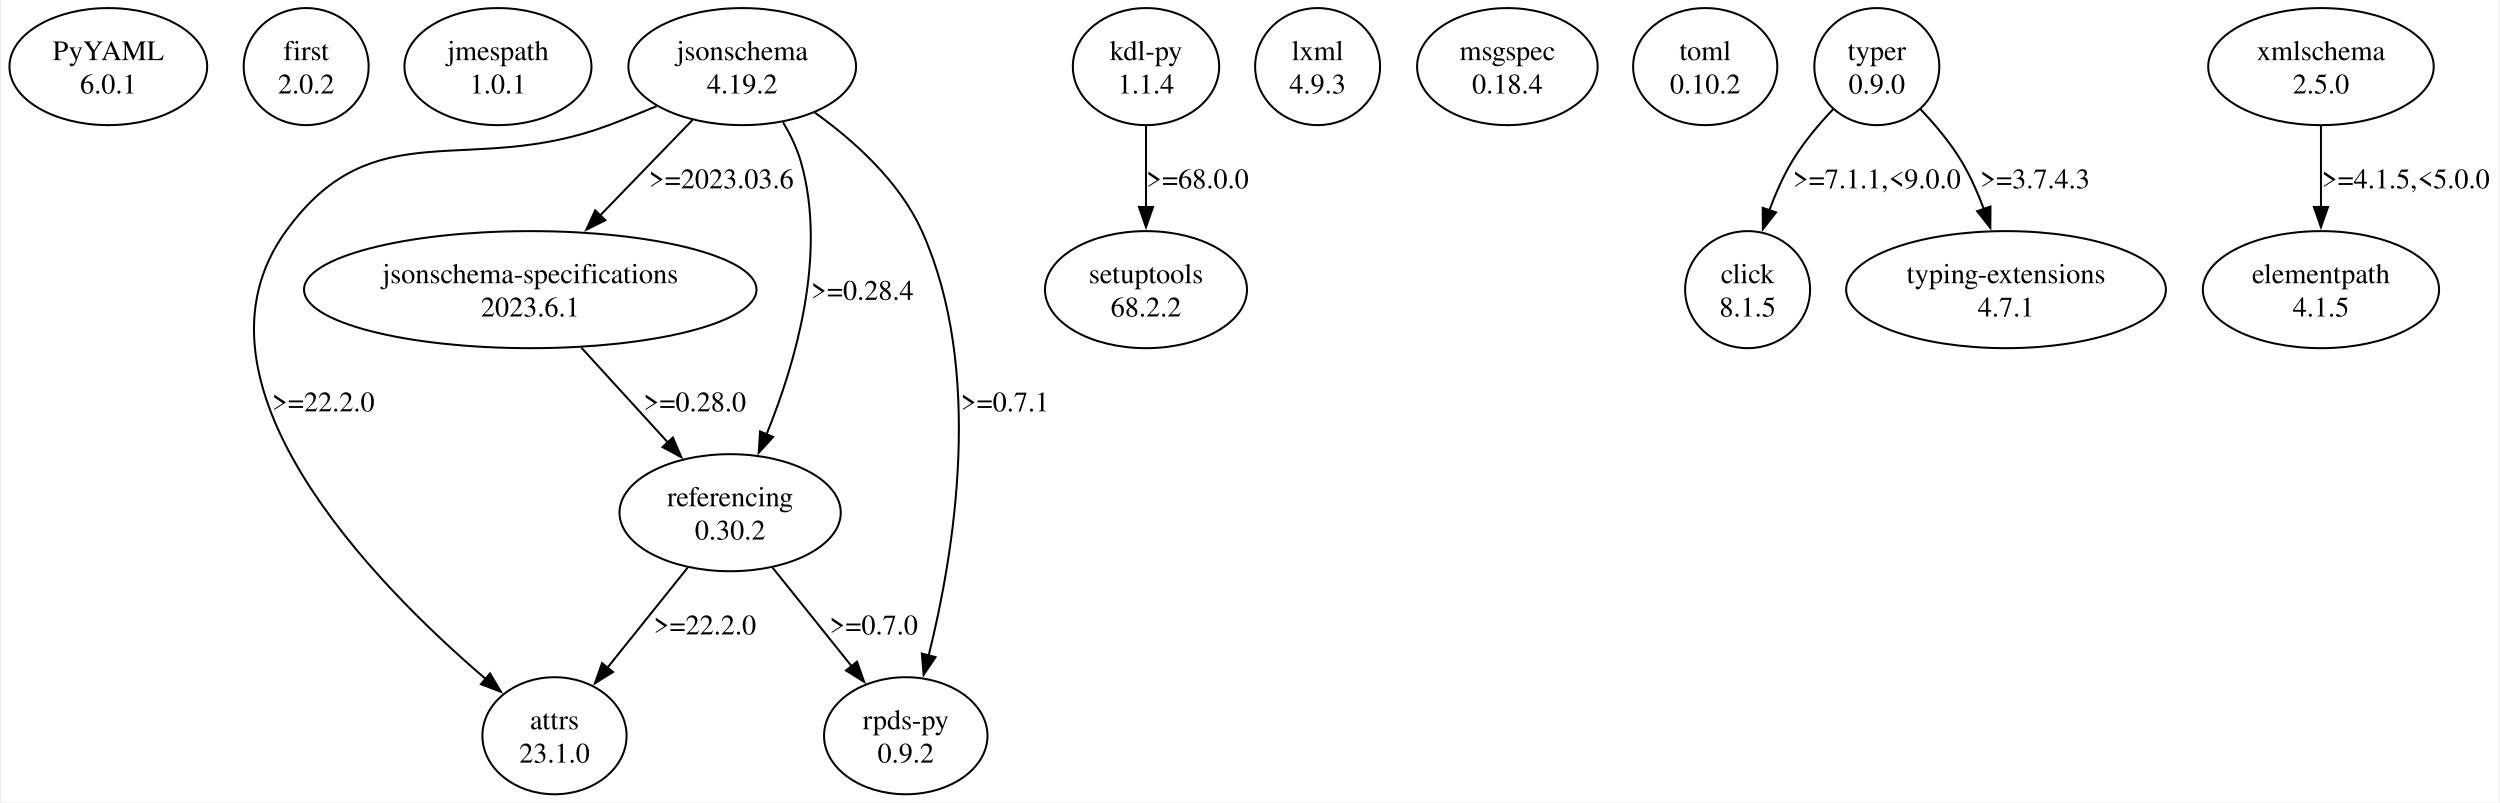
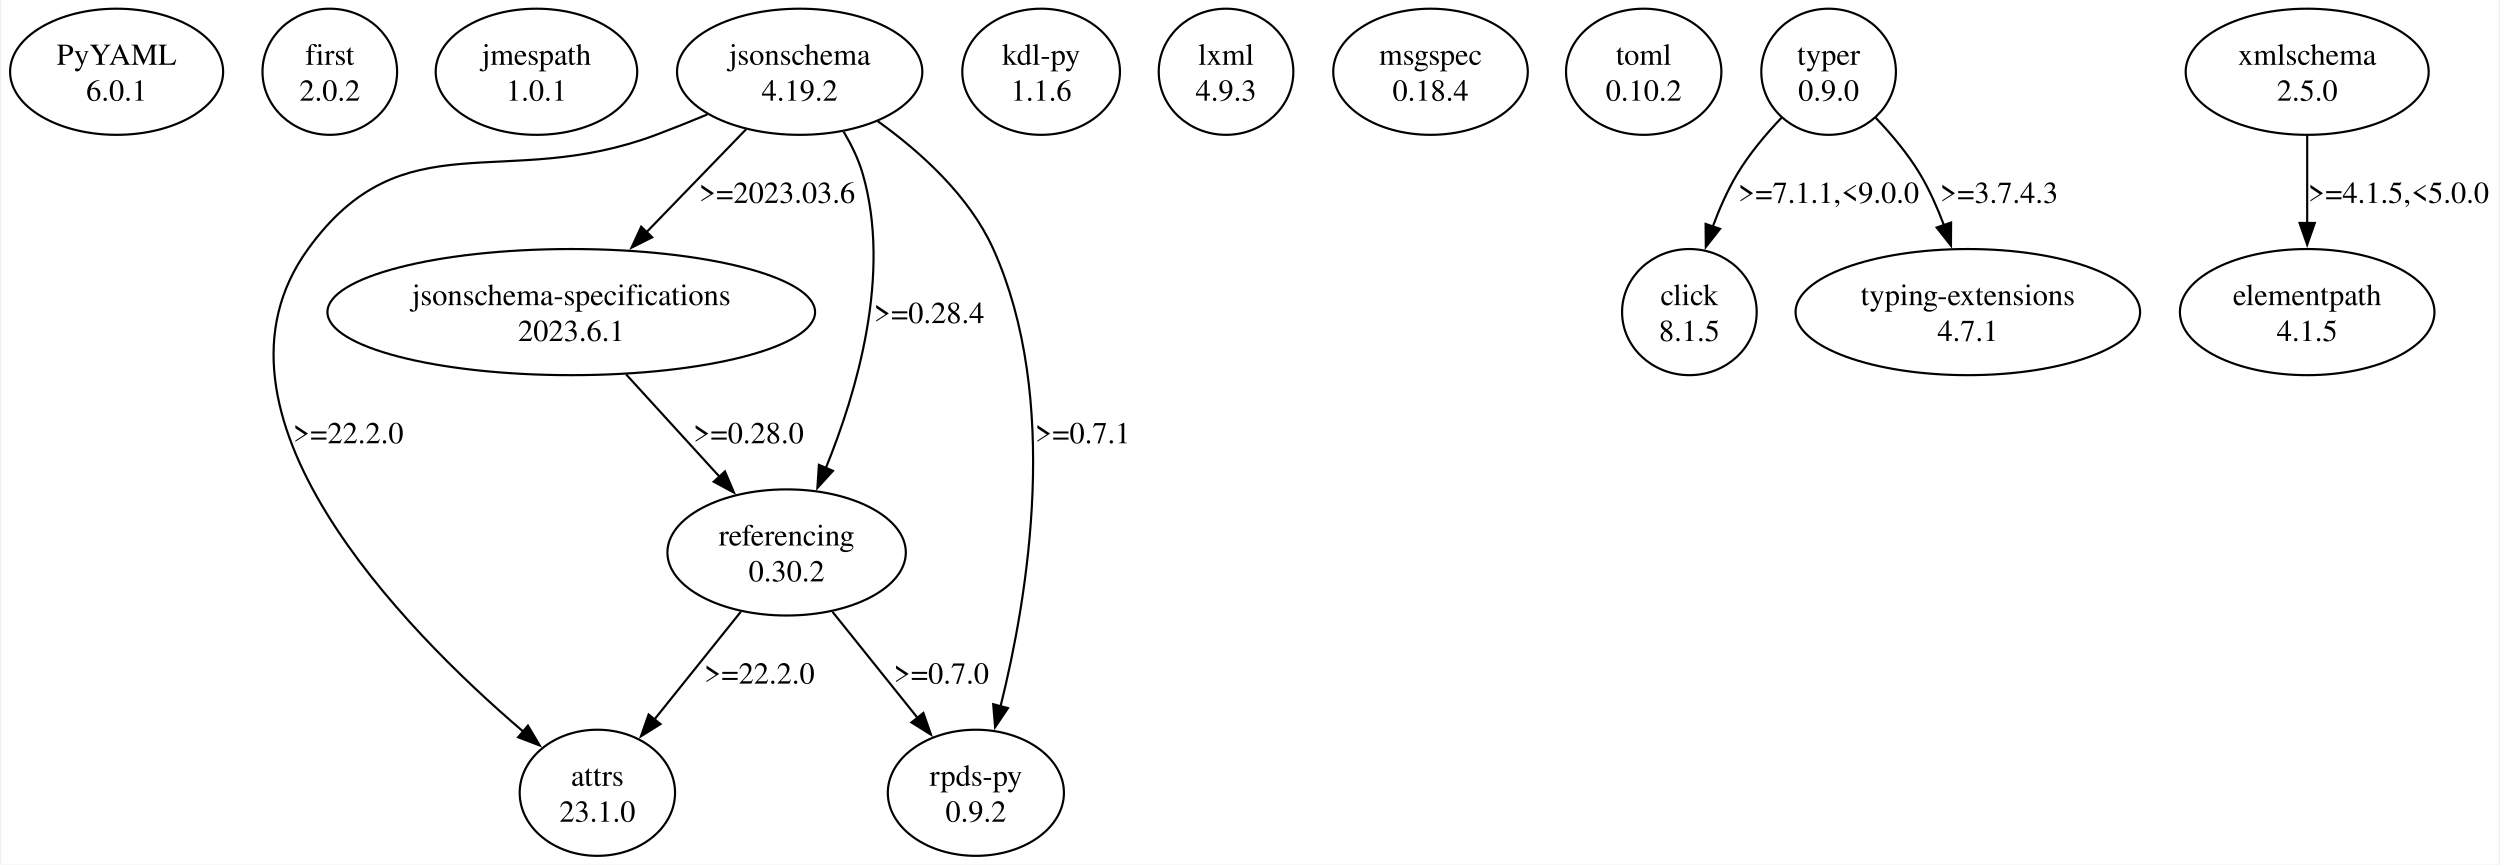
- <svg xmlns="http://www.w3.org/2000/svg" width="1237pt" height="397pt" viewBox="0.00 0.00 1236.97 397.43">
+ <svg xmlns="http://www.w3.org/2000/svg" width="1148pt" height="397pt" viewBox="0.00 0.00 1147.97 397.43">
  <g id="graph0" class="graph" transform="scale(1 1) rotate(0) translate(4 393.43)">
-     <polygon fill="white" stroke="none" points="-4,4 -4,-393.43 1232.97,-393.43 1232.97,4 -4,4" />
+     <polygon fill="white" stroke="none" points="-4,4 -4,-393.43 1143.97,-393.43 1143.97,4 -4,4" />
    <g id="node1" class="node">
      <ellipse fill="none" stroke="black" cx="48.97" cy="-360.44" rx="48.97" ry="28.99" />
      <text text-anchor="middle" x="48.97" y="-363.64" font-family="Times,serif" font-size="14.00">PyYAML</text>
      <text text-anchor="middle" x="48.97" y="-347.14" font-family="Times,serif" font-size="14.00">6.0.1</text>
    </g>
    <g id="node2" class="node">
      <ellipse fill="none" stroke="black" cx="146.97" cy="-360.44" rx="30.94" ry="28.99" />
      <text text-anchor="middle" x="146.97" y="-363.64" font-family="Times,serif" font-size="14.00">first</text>
      <text text-anchor="middle" x="146.97" y="-347.14" font-family="Times,serif" font-size="14.00">2.0.2</text>
    </g>
    <g id="node3" class="node">
      <ellipse fill="none" stroke="black" cx="241.97" cy="-360.44" rx="46.32" ry="28.99" />
      <text text-anchor="middle" x="241.97" y="-363.64" font-family="Times,serif" font-size="14.00">jmespath</text>
      <text text-anchor="middle" x="241.97" y="-347.14" font-family="Times,serif" font-size="14.00">1.0.1</text>
    </g>
    <g id="node4" class="node">
      <ellipse fill="none" stroke="black" cx="362.97" cy="-360.44" rx="56.39" ry="28.99" />
      <text text-anchor="middle" x="362.97" y="-363.64" font-family="Times,serif" font-size="14.00">jsonschema</text>
      <text text-anchor="middle" x="362.97" y="-347.14" font-family="Times,serif" font-size="14.00">4.19.2</text>
    </g>
    <g id="node5" class="node">
      <ellipse fill="none" stroke="black" cx="269.97" cy="-28.99" rx="35.71" ry="28.99" />
      <text text-anchor="middle" x="269.97" y="-32.19" font-family="Times,serif" font-size="14.00">attrs</text>
      <text text-anchor="middle" x="269.97" y="-15.69" font-family="Times,serif" font-size="14.00">23.1.0</text>
    </g>
    <g id="edge1" class="edge">
      <path fill="none" stroke="black" d="M320.57,-340.84C312.77,-337.59 304.66,-334.34 296.97,-331.45 226.9,-305.15 180.87,-339.56 136.97,-278.95 82.78,-204.14 180.51,-104.51 235.81,-57.18" />
      <polygon fill="black" stroke="black" points="238.05,-59.86 243.46,-50.75 233.55,-54.51 238.05,-59.86" />
      <text text-anchor="middle" x="155.47" y="-189.67" font-family="Times,serif" font-size="14.00">&gt;=22.2.0</text>
    </g>
    <g id="node6" class="node">
      <ellipse fill="none" stroke="black" cx="257.97" cy="-249.96" rx="112.08" ry="28.99" />
      <text text-anchor="middle" x="257.97" y="-253.16" font-family="Times,serif" font-size="14.00">jsonschema-specifications</text>
      <text text-anchor="middle" x="257.97" y="-236.66" font-family="Times,serif" font-size="14.00">2023.6.1</text>
    </g>
    <g id="edge2" class="edge">
      <path fill="none" stroke="black" d="M338.35,-334.01C324.62,-319.82 307.3,-301.93 292.26,-286.39" />
      <polygon fill="black" stroke="black" points="295.16,-284.35 285.69,-279.6 290.13,-289.22 295.16,-284.35" />
      <text text-anchor="middle" x="352.59" y="-300.15" font-family="Times,serif" font-size="14.00">&gt;=2023.03.6</text>
    </g>
    <g id="node7" class="node">
      <ellipse fill="none" stroke="black" cx="356.97" cy="-139.47" rx="54.8" ry="28.99" />
      <text text-anchor="middle" x="356.97" y="-142.67" font-family="Times,serif" font-size="14.00">referencing</text>
      <text text-anchor="middle" x="356.97" y="-126.17" font-family="Times,serif" font-size="14.00">0.30.2</text>
    </g>
    <g id="edge3" class="edge">
      <path fill="none" stroke="black" d="M383.16,-332.93C386.79,-326.83 390.03,-320.16 391.97,-313.45 405.22,-267.57 389.36,-213.43 374.92,-178.1" />
      <polygon fill="black" stroke="black" points="378.26,-176.99 371.12,-169.16 371.82,-179.73 378.26,-176.99" />
      <text text-anchor="middle" x="422.47" y="-244.91" font-family="Times,serif" font-size="14.00">&gt;=0.28.4</text>
    </g>
    <g id="node8" class="node">
      <ellipse fill="none" stroke="black" cx="443.97" cy="-28.99" rx="40.48" ry="28.99" />
      <text text-anchor="middle" x="443.97" y="-32.19" font-family="Times,serif" font-size="14.00">rpds-py</text>
      <text text-anchor="middle" x="443.97" y="-15.69" font-family="Times,serif" font-size="14.00">0.9.2</text>
    </g>
    <g id="edge4" class="edge">
      <path fill="none" stroke="black" d="M398.8,-337.76C418.42,-323.7 440.93,-303.45 451.97,-278.95 482.94,-210.18 467.99,-119.55 455.32,-68.78" />
      <polygon fill="black" stroke="black" points="458.72,-67.92 452.81,-59.13 451.94,-69.69 458.72,-67.92" />
      <text text-anchor="middle" x="493.09" y="-189.67" font-family="Times,serif" font-size="14.00">&gt;=0.7.1</text>
    </g>
    <g id="edge7" class="edge">
      <path fill="none" stroke="black" d="M283.21,-221.3C296.35,-206.89 312.53,-189.16 326.39,-173.98" />
      <polygon fill="black" stroke="black" points="328.63,-176.71 332.79,-166.97 323.46,-171.99 328.63,-176.71" />
      <text text-anchor="middle" x="339.47" y="-189.67" font-family="Times,serif" font-size="14.00">&gt;=0.28.0</text>
    </g>
    <g id="edge5" class="edge">
      <path fill="none" stroke="black" d="M335.91,-112.21C323.97,-97.33 308.92,-78.57 296.22,-62.73" />
      <polygon fill="black" stroke="black" points="298.99,-60.58 290,-54.97 293.53,-64.96 298.99,-60.58" />
      <text text-anchor="middle" x="344.47" y="-79.18" font-family="Times,serif" font-size="14.00">&gt;=22.2.0</text>
    </g>
    <g id="edge6" class="edge">
      <path fill="none" stroke="black" d="M378.03,-112.21C389.8,-97.54 404.59,-79.09 417.18,-63.4" />
      <polygon fill="black" stroke="black" points="419.82,-65.69 423.35,-55.7 414.36,-61.32 419.82,-65.69" />
      <text text-anchor="middle" x="428.09" y="-79.18" font-family="Times,serif" font-size="14.00">&gt;=0.7.0</text>
    </g>
    <g id="node9" class="node">
-       <ellipse fill="none" stroke="black" cx="562.97" cy="-360.44" rx="36.24" ry="28.99" />
-       <text text-anchor="middle" x="562.97" y="-363.64" font-family="Times,serif" font-size="14.00">kdl-py</text>
-       <text text-anchor="middle" x="562.97" y="-347.14" font-family="Times,serif" font-size="14.00">1.1.4</text>
+       <ellipse fill="none" stroke="black" cx="473.97" cy="-360.44" rx="36.24" ry="28.99" />
+       <text text-anchor="middle" x="473.97" y="-363.64" font-family="Times,serif" font-size="14.00">kdl-py</text>
+       <text text-anchor="middle" x="473.97" y="-347.14" font-family="Times,serif" font-size="14.00">1.1.6</text>
    </g>
    <g id="node10" class="node">
-       <ellipse fill="none" stroke="black" cx="562.97" cy="-249.96" rx="50.03" ry="28.99" />
-       <text text-anchor="middle" x="562.97" y="-253.16" font-family="Times,serif" font-size="14.00">setuptools</text>
-       <text text-anchor="middle" x="562.97" y="-236.66" font-family="Times,serif" font-size="14.00">68.2.2</text>
+       <ellipse fill="none" stroke="black" cx="558.97" cy="-360.44" rx="30.94" ry="28.99" />
+       <text text-anchor="middle" x="558.97" y="-363.64" font-family="Times,serif" font-size="14.00">lxml</text>
+       <text text-anchor="middle" x="558.97" y="-347.14" font-family="Times,serif" font-size="14.00">4.9.3</text>
+     </g>
+     <g id="node11" class="node">
+       <ellipse fill="none" stroke="black" cx="652.97" cy="-360.44" rx="44.72" ry="28.99" />
+       <text text-anchor="middle" x="652.97" y="-363.64" font-family="Times,serif" font-size="14.00">msgspec</text>
+       <text text-anchor="middle" x="652.97" y="-347.14" font-family="Times,serif" font-size="14.00">0.18.4</text>
+     </g>
+     <g id="node12" class="node">
+       <ellipse fill="none" stroke="black" cx="750.97" cy="-360.44" rx="35.71" ry="28.99" />
+       <text text-anchor="middle" x="750.97" y="-363.64" font-family="Times,serif" font-size="14.00">toml</text>
+       <text text-anchor="middle" x="750.97" y="-347.14" font-family="Times,serif" font-size="14.00">0.10.2</text>
+     </g>
+     <g id="node13" class="node">
+       <ellipse fill="none" stroke="black" cx="835.97" cy="-360.44" rx="30.94" ry="28.99" />
+       <text text-anchor="middle" x="835.97" y="-363.64" font-family="Times,serif" font-size="14.00">typer</text>
+       <text text-anchor="middle" x="835.97" y="-347.14" font-family="Times,serif" font-size="14.00">0.9.0</text>
+     </g>
+     <g id="node14" class="node">
+       <ellipse fill="none" stroke="black" cx="771.97" cy="-249.96" rx="30.94" ry="28.99" />
+       <text text-anchor="middle" x="771.97" y="-253.16" font-family="Times,serif" font-size="14.00">click</text>
+       <text text-anchor="middle" x="771.97" y="-236.66" font-family="Times,serif" font-size="14.00">8.1.5</text>
    </g>
    <g id="edge8" class="edge">
-       <path fill="none" stroke="black" d="M562.97,-331.22C562.97,-318.89 562.97,-304.2 562.97,-290.78" />
-       <polygon fill="black" stroke="black" points="566.47,-290.93 562.97,-280.93 559.47,-290.93 566.47,-290.93" />
-       <text text-anchor="middle" x="588.47" y="-300.15" font-family="Times,serif" font-size="14.00">&gt;=68.0.0</text>
-     </g>
-     <g id="node11" class="node">
-       <ellipse fill="none" stroke="black" cx="647.97" cy="-360.44" rx="30.94" ry="28.99" />
-       <text text-anchor="middle" x="647.97" y="-363.64" font-family="Times,serif" font-size="14.00">lxml</text>
-       <text text-anchor="middle" x="647.97" y="-347.14" font-family="Times,serif" font-size="14.00">4.9.3</text>
-     </g>
-     <g id="node12" class="node">
-       <ellipse fill="none" stroke="black" cx="741.97" cy="-360.44" rx="44.72" ry="28.99" />
-       <text text-anchor="middle" x="741.97" y="-363.64" font-family="Times,serif" font-size="14.00">msgspec</text>
-       <text text-anchor="middle" x="741.97" y="-347.14" font-family="Times,serif" font-size="14.00">0.18.4</text>
-     </g>
-     <g id="node13" class="node">
-       <ellipse fill="none" stroke="black" cx="839.97" cy="-360.44" rx="35.71" ry="28.99" />
-       <text text-anchor="middle" x="839.97" y="-363.64" font-family="Times,serif" font-size="14.00">toml</text>
-       <text text-anchor="middle" x="839.97" y="-347.14" font-family="Times,serif" font-size="14.00">0.10.2</text>
-     </g>
-     <g id="node14" class="node">
-       <ellipse fill="none" stroke="black" cx="924.97" cy="-360.44" rx="30.94" ry="28.99" />
-       <text text-anchor="middle" x="924.97" y="-363.64" font-family="Times,serif" font-size="14.00">typer</text>
-       <text text-anchor="middle" x="924.97" y="-347.14" font-family="Times,serif" font-size="14.00">0.9.0</text>
+       <path fill="none" stroke="black" d="M814.37,-339.36C807.14,-331.77 799.52,-322.73 793.97,-313.45 789.49,-305.97 785.74,-297.44 782.67,-289.14" />
+       <polygon fill="black" stroke="black" points="786.06,-288.23 779.52,-279.9 779.43,-290.49 786.06,-288.23" />
+       <text text-anchor="middle" x="835.97" y="-300.15" font-family="Times,serif" font-size="14.00">&gt;=7.1.1,&lt;9.0.0</text>
    </g>
    <g id="node15" class="node">
-       <ellipse fill="none" stroke="black" cx="860.97" cy="-249.96" rx="30.94" ry="28.99" />
-       <text text-anchor="middle" x="860.97" y="-253.16" font-family="Times,serif" font-size="14.00">click</text>
-       <text text-anchor="middle" x="860.97" y="-236.66" font-family="Times,serif" font-size="14.00">8.1.5</text>
+       <ellipse fill="none" stroke="black" cx="899.97" cy="-249.96" rx="79.2" ry="28.99" />
+       <text text-anchor="middle" x="899.97" y="-253.16" font-family="Times,serif" font-size="14.00">typing-extensions</text>
+       <text text-anchor="middle" x="899.97" y="-236.66" font-family="Times,serif" font-size="14.00">4.7.1</text>
    </g>
    <g id="edge9" class="edge">
-       <path fill="none" stroke="black" d="M903.37,-339.36C896.14,-331.77 888.52,-322.73 882.97,-313.45 878.49,-305.97 874.74,-297.44 871.67,-289.14" />
-       <polygon fill="black" stroke="black" points="875.06,-288.23 868.52,-279.9 868.43,-290.49 875.06,-288.23" />
-       <text text-anchor="middle" x="924.97" y="-300.15" font-family="Times,serif" font-size="14.00">&gt;=7.1.1,&lt;9.0.0</text>
+       <path fill="none" stroke="black" d="M857.56,-339.36C864.79,-331.77 872.41,-322.73 877.97,-313.45 882.31,-306.19 885.98,-297.94 888.99,-289.87" />
+       <polygon fill="black" stroke="black" points="892.27,-291.12 892.21,-280.52 885.65,-288.84 892.27,-291.12" />
+       <text text-anchor="middle" x="914.34" y="-300.15" font-family="Times,serif" font-size="14.00">&gt;=3.7.4.3</text>
    </g>
    <g id="node16" class="node">
-       <ellipse fill="none" stroke="black" cx="988.97" cy="-249.96" rx="79.2" ry="28.99" />
-       <text text-anchor="middle" x="988.97" y="-253.16" font-family="Times,serif" font-size="14.00">typing-extensions</text>
-       <text text-anchor="middle" x="988.97" y="-236.66" font-family="Times,serif" font-size="14.00">4.7.1</text>
+       <ellipse fill="none" stroke="black" cx="1055.97" cy="-360.44" rx="55.86" ry="28.99" />
+       <text text-anchor="middle" x="1055.97" y="-363.64" font-family="Times,serif" font-size="14.00">xmlschema</text>
+       <text text-anchor="middle" x="1055.97" y="-347.14" font-family="Times,serif" font-size="14.00">2.5.0</text>
+     </g>
+     <g id="node17" class="node">
+       <ellipse fill="none" stroke="black" cx="1055.97" cy="-249.96" rx="58.51" ry="28.99" />
+       <text text-anchor="middle" x="1055.97" y="-253.16" font-family="Times,serif" font-size="14.00">elementpath</text>
+       <text text-anchor="middle" x="1055.97" y="-236.66" font-family="Times,serif" font-size="14.00">4.1.5</text>
    </g>
    <g id="edge10" class="edge">
-       <path fill="none" stroke="black" d="M946.56,-339.36C953.79,-331.77 961.41,-322.73 966.97,-313.45 971.31,-306.19 974.98,-297.94 977.99,-289.87" />
-       <polygon fill="black" stroke="black" points="981.27,-291.12 981.21,-280.52 974.65,-288.84 981.27,-291.12" />
-       <text text-anchor="middle" x="1003.34" y="-300.15" font-family="Times,serif" font-size="14.00">&gt;=3.7.4.3</text>
-     </g>
-     <g id="node17" class="node">
-       <ellipse fill="none" stroke="black" cx="1144.97" cy="-360.44" rx="55.86" ry="28.99" />
-       <text text-anchor="middle" x="1144.97" y="-363.64" font-family="Times,serif" font-size="14.00">xmlschema</text>
-       <text text-anchor="middle" x="1144.97" y="-347.14" font-family="Times,serif" font-size="14.00">2.5.0</text>
-     </g>
-     <g id="node18" class="node">
-       <ellipse fill="none" stroke="black" cx="1144.97" cy="-249.96" rx="58.51" ry="28.99" />
-       <text text-anchor="middle" x="1144.97" y="-253.16" font-family="Times,serif" font-size="14.00">elementpath</text>
-       <text text-anchor="middle" x="1144.97" y="-236.66" font-family="Times,serif" font-size="14.00">4.1.5</text>
-     </g>
-     <g id="edge11" class="edge">
-       <path fill="none" stroke="black" d="M1144.97,-331.22C1144.97,-318.89 1144.97,-304.2 1144.97,-290.78" />
-       <polygon fill="black" stroke="black" points="1148.47,-290.93 1144.97,-280.93 1141.47,-290.93 1148.47,-290.93" />
-       <text text-anchor="middle" x="1186.97" y="-300.15" font-family="Times,serif" font-size="14.00">&gt;=4.1.5,&lt;5.0.0</text>
+       <path fill="none" stroke="black" d="M1055.97,-331.22C1055.97,-318.89 1055.97,-304.2 1055.97,-290.78" />
+       <polygon fill="black" stroke="black" points="1059.47,-290.93 1055.97,-280.93 1052.47,-290.93 1059.47,-290.93" />
+       <text text-anchor="middle" x="1097.97" y="-300.15" font-family="Times,serif" font-size="14.00">&gt;=4.1.5,&lt;5.0.0</text>
    </g>
  </g>
</svg>
